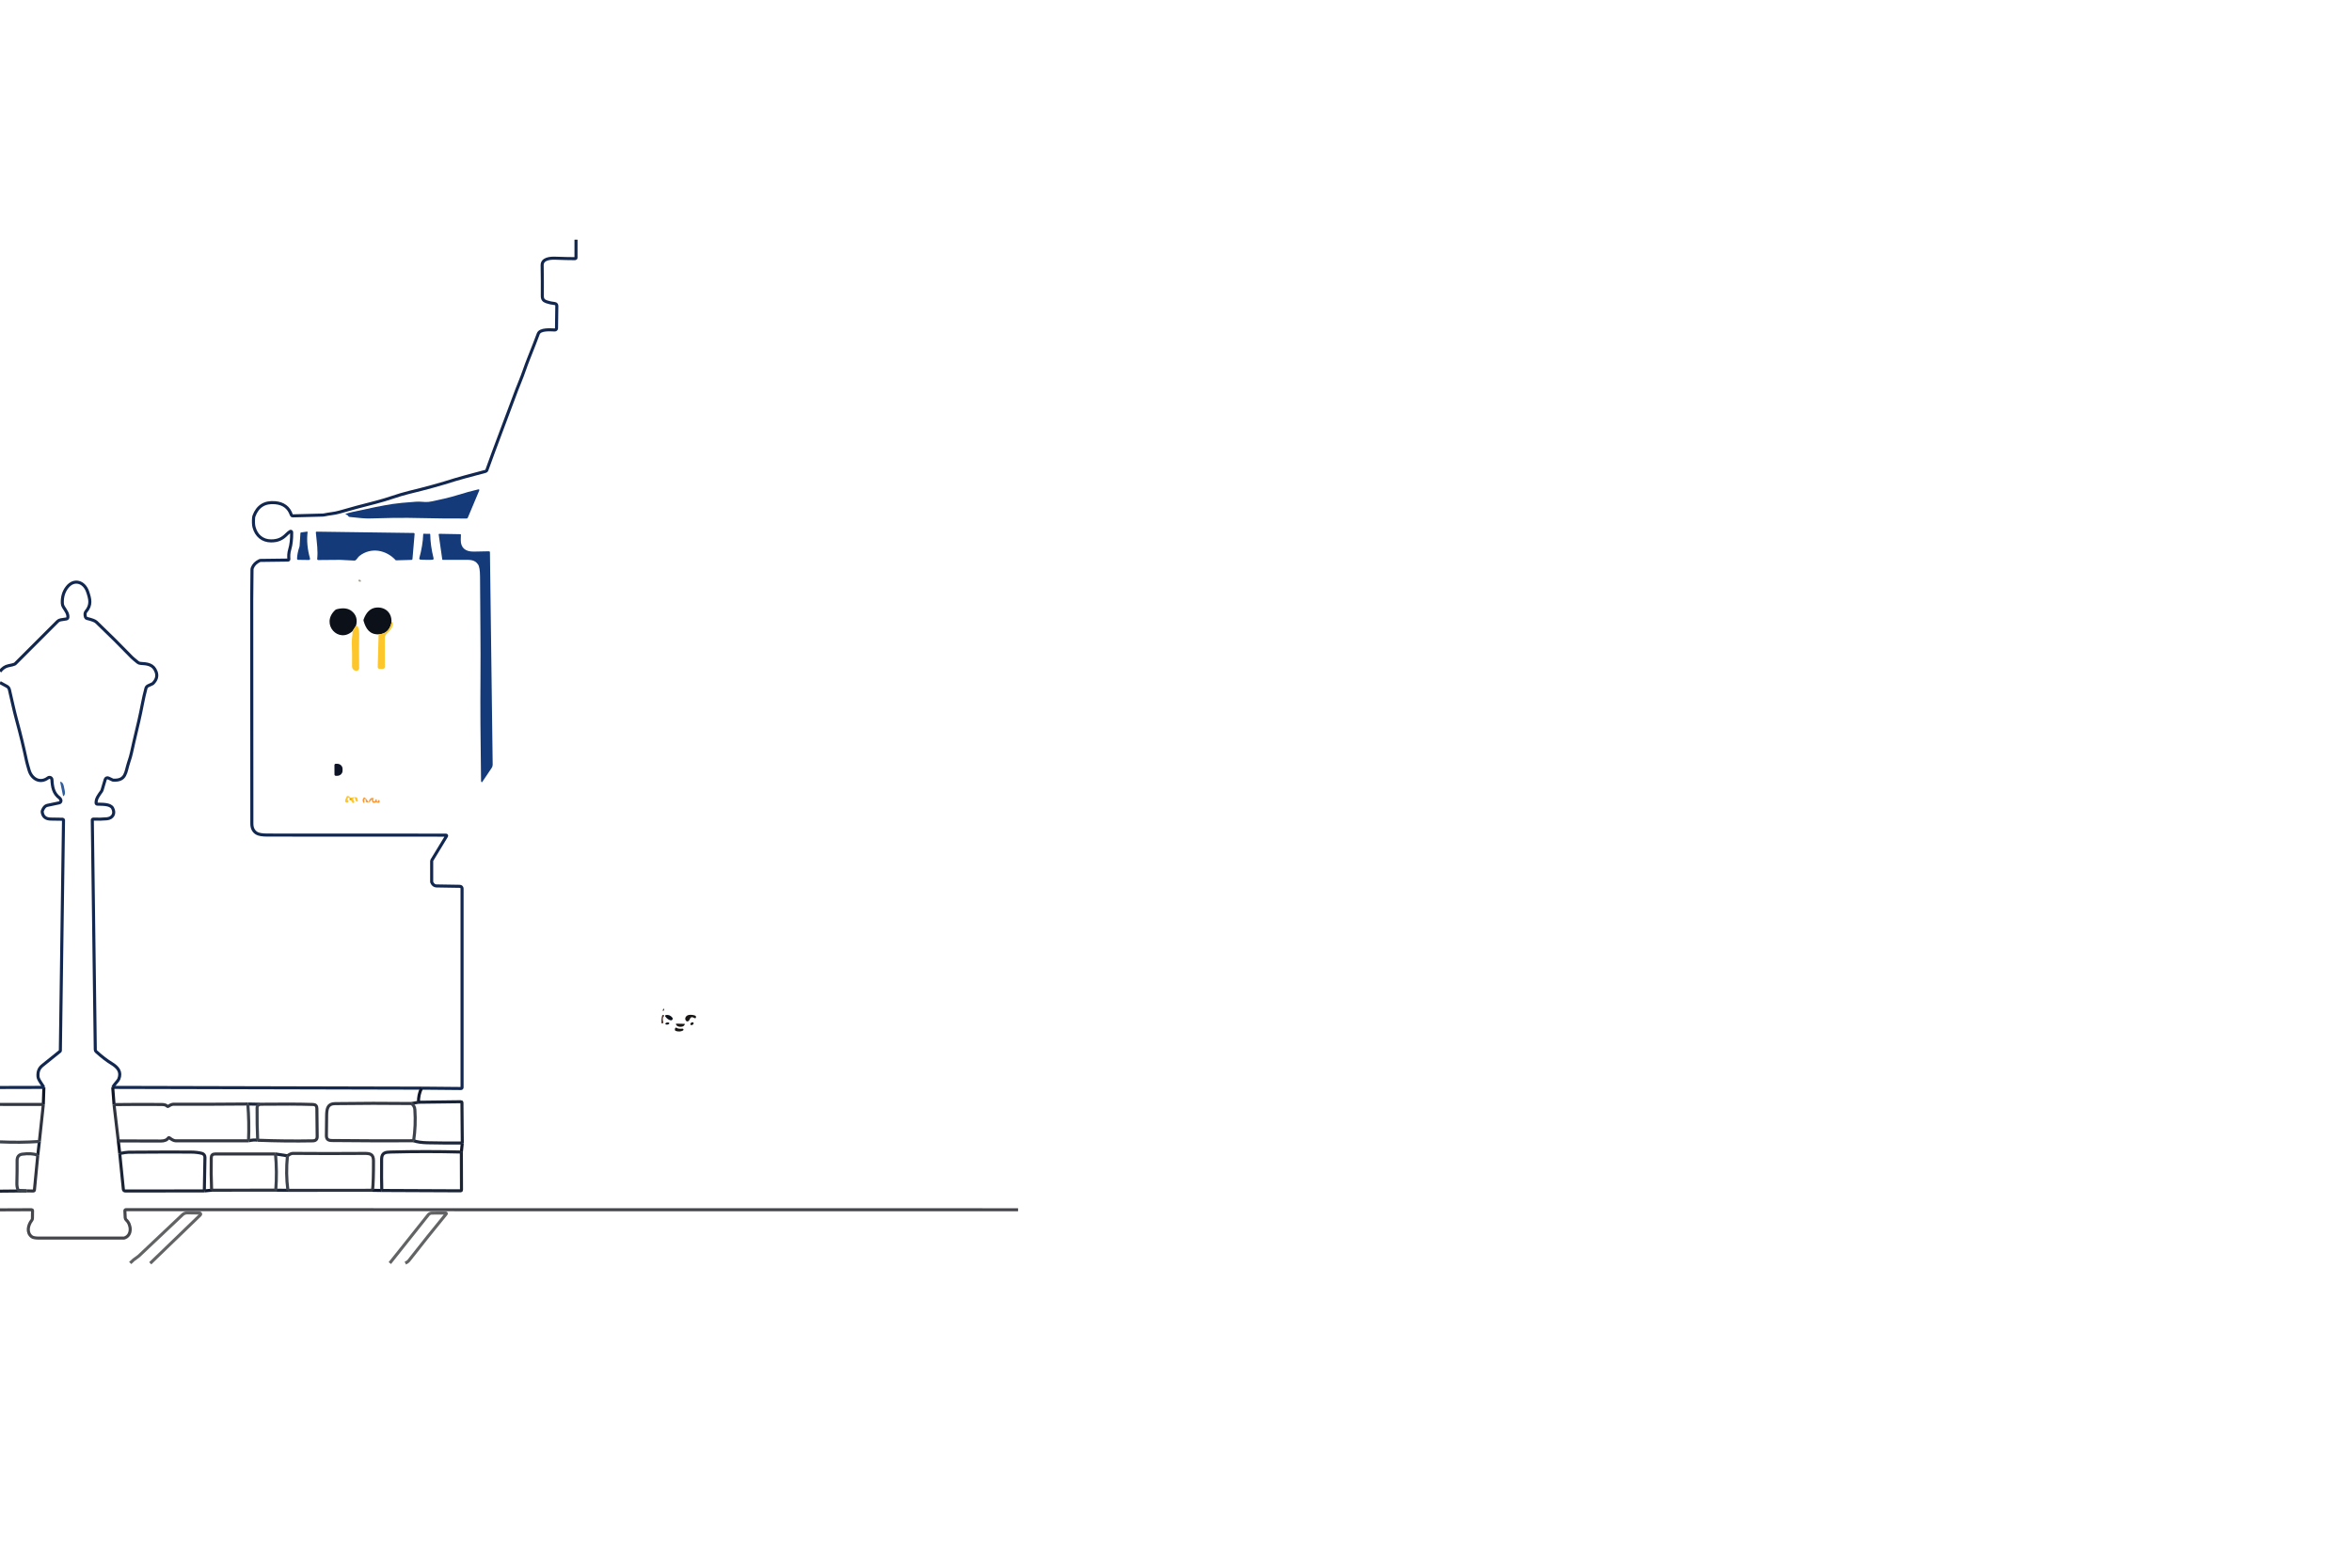
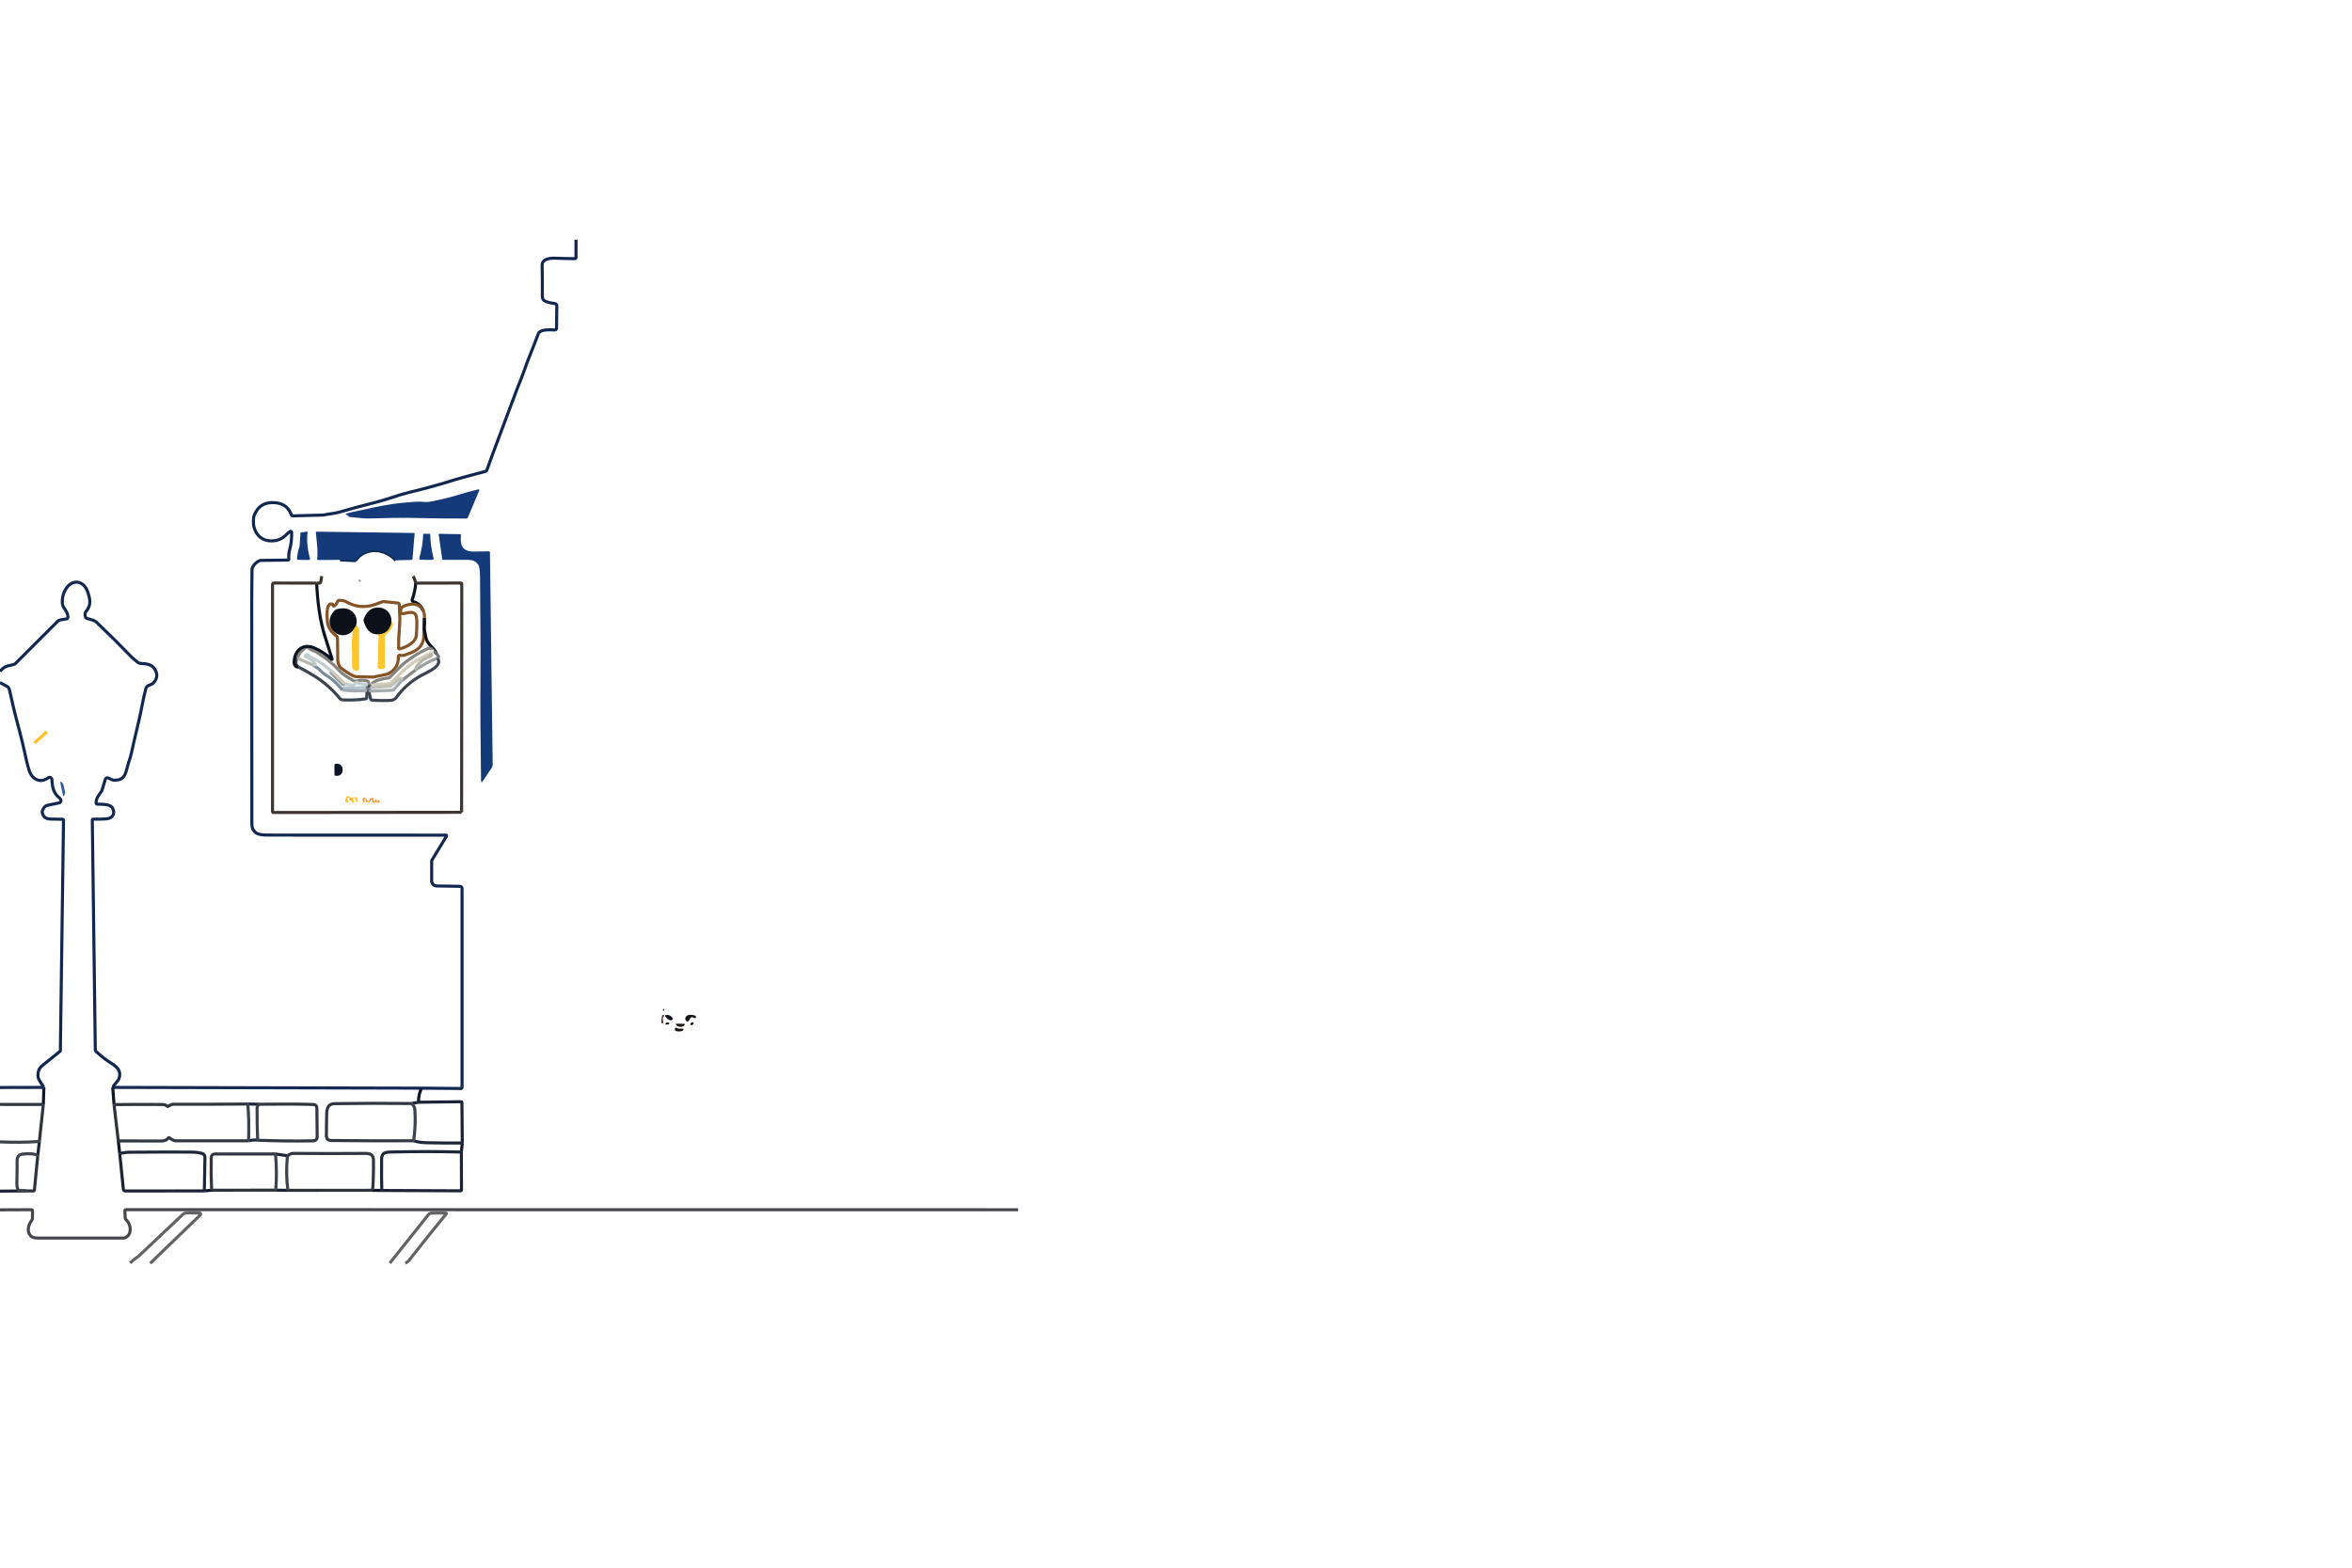
<svg xmlns="http://www.w3.org/2000/svg" version="1.1" viewBox="0.00 0.00 1536.00 1024.00" preserveAspectRatio="none">
  <g stroke-width="2.00" fill="none" stroke-linecap="butt">
    <path stroke="#112750" vector-effect="non-scaling-stroke" d="   M 376.17 156.53   L 376.16 168.37   A 0.58 0.58 0.0 0 1 375.58 168.95   Q 370.38 168.94 362.76 168.66   C 359.17 168.52 353.98 169.01 354.06 173.30   Q 354.25 184.49 354.17 193.21   C 354.15 195.49 354.96 196.42 356.91 197.11   Q 359.24 197.94 362.35 198.29   A 1.46 1.45 3.7 0 1 363.64 199.75   L 363.44 214.46   A 1.09 1.08 0.8 0 1 362.33 215.53   C 359.51 215.46 352.72 214.78 351.52 218.05   Q 349.57 223.37 345.22 234.25   C 343.21 239.26 341.62 244.43 339.55 249.39   Q 337.85 253.47 335.19 260.70   C 329.60 275.87 323.03 292.80 317.92 307.14   A 1.14 1.11 -87.2 0 1 317.15 307.86   Q 300.13 312.37 297.23 313.30   C 287.74 316.35 277.66 319.09 266.86 321.70   C 259.90 323.38 253.10 326.16 245.47 328.08   Q 232.59 331.32 221.55 334.53   C 218.37 335.46 214.98 335.60 211.66 336.34   A 3.77 3.75 -52.3 0 1 210.89 336.44   L 191.08 336.96   A 0.82 0.81 -9.7 0 1 190.29 336.41   Q 187.84 329.07 179.67 328.36   Q 169.39 327.46 165.84 337.08   A 3.60 3.56 57.7 0 0 165.63 338.03   Q 165.30 342.04 165.90 344.35   C 167.33 349.77 171.32 353.31 177.03 353.31   C 181.46 353.32 184.32 351.98 187.25 348.98   Q 188.23 347.98 189.50 347.13   A 0.63 0.63 0.0 0 1 190.48 347.64   Q 190.56 354.34 189.26 358.68   C 188.47 361.31 188.51 363.19 188.65 365.35   A 0.46 0.45 -2.4 0 1 188.20 365.83   L 170.23 366.06   A 2.03 1.96 30.5 0 0 169.40 366.26   Q 165.95 367.93 164.78 370.98   A 3.31 3.20 -35.1 0 0 164.57 372.07   Q 164.41 381.33 164.39 391.98   Q 164.38 398.44 164.48 538.00   Q 164.48 542.35 167.58 544.24   Q 169.56 545.46 174.65 545.46   Q 199.35 545.48 291.29 545.51   A 0.40 0.39 15.7 0 1 291.63 546.11   L 282.05 561.88   A 1.01 0.94 62.5 0 0 281.91 562.39   L 281.91 576.02   A 0.65 0.65 0.0 0 0 281.96 576.27   Q 282.98 578.63 285.01 578.69   Q 292.54 578.90 300.32 578.94   A 1.44 1.44 0.0 0 1 301.75 580.38   L 301.75 710.33   A 0.68 0.67 -0.0 0 1 301.07 711.00   L 275.31 710.77" />
    <path stroke="#132a54" vector-effect="non-scaling-stroke" d="   M 275.31 710.77   L 73.62 710.28" />
    <path stroke="#112750" vector-effect="non-scaling-stroke" d="   M 73.62 710.28   Q 74.37 708.88 75.60 707.50   Q 77.28 705.62 77.61 704.77   C 79.41 700.21 77.07 697.18 72.86 694.64   Q 68.32 691.90 62.77 686.86   A 1.66 1.64 -69.5 0 1 62.23 685.66   L 60.28 535.62   A 0.58 0.57 -88.6 0 1 60.88 535.04   Q 65.78 535.20 69.79 534.83   C 73.65 534.46 75.39 531.25 73.53 527.86   C 71.96 524.98 66.43 525.43 63.54 525.26   A 0.82 0.82 0.0 0 1 62.76 524.46   C 62.69 521.64 64.33 519.64 66.35 516.76   A 1.85 1.76 72.2 0 0 66.64 516.16   L 68.73 509.12   A 1.50 1.49 -69.1 0 1 70.80 508.19   L 73.62 509.52   A 0.74 0.57 52.6 0 0 73.84 509.58   C 82.50 510.11 81.95 504.22 83.96 498.23   Q 85.38 494.01 85.85 491.71   Q 86.65 487.81 90.72 470.65   C 92.42 463.48 93.46 456.32 95.30 449.63   A 2.61 2.61 0.0 0 1 96.73 447.94   L 99.58 446.63   A 0.72 0.70 -79.2 0 0 99.84 446.45   Q 103.44 442.91 101.95 438.84   C 100.13 433.88 96.22 433.60 91.68 433.31   A 3.06 3.01 66.0 0 1 89.95 432.63   Q 86.86 430.13 86.12 429.37   Q 75.59 418.44 62.92 406.32   Q 61.66 405.12 56.72 403.95   A 1.18 1.16 -2.1 0 1 55.86 403.16   Q 55.09 400.70 56.12 399.48   C 59.82 395.14 58.87 391.32 57.21 386.47   C 54.99 379.96 48.32 377.84 43.84 383.55   Q 40.40 387.92 40.71 394.15   A 4.79 4.76 27.9 0 0 41.42 396.43   C 43.09 399.11 44.47 400.76 44.34 403.19   A 1.18 1.18 0.0 0 1 43.35 404.29   L 39.62 404.87   A 3.64 3.61 18.0 0 0 37.60 405.89   L 9.95 433.54   A 1.10 1.10 0.0 0 1 9.60 433.79   Q 8.63 434.25 5.60 434.83   Q 2.33 435.47 0.00 438.61" />
    <path stroke="#46474c" vector-effect="non-scaling-stroke" d="   M 664.87 790.20   L 82.23 790.14   A 0.69 0.68 88.4 0 0 81.55 790.87   L 81.76 795.39   A 2.15 2.13 -70.9 0 0 82.49 796.91   C 85.74 799.79 86.45 807.05 81.15 808.66   A 1.14 0.79 -43.9 0 1 80.84 808.71   Q 62.64 808.78 25.54 808.71   Q 21.91 808.70 20.74 807.82   C 17.23 805.21 18.25 800.24 20.74 797.09   A 2.08 2.07 64.5 0 0 21.18 795.84   L 21.25 790.74   A 0.56 0.55 -89.5 0 0 20.70 790.17   L 0.00 790.26" />
    <path stroke="#1a2435" vector-effect="non-scaling-stroke" d="   M 0.00 778.05   L 17.29 777.88" />
    <path stroke="#2f333d" vector-effect="non-scaling-stroke" d="   M 17.29 777.88   L 21.78 777.94   A 0.70 0.70 0.0 0 0 22.48 777.31   L 24.68 754.56" />
    <path stroke="#1a2435" vector-effect="non-scaling-stroke" d="   M 24.68 754.56   L 25.71 745.61" />
    <path stroke="#2f333d" vector-effect="non-scaling-stroke" d="   M 25.71 745.61   L 28.30 721.40" />
    <path stroke="#10172a" vector-effect="non-scaling-stroke" d="   M 28.30 721.40   L 28.65 710.27" />
    <path stroke="#112750" vector-effect="non-scaling-stroke" d="   M 28.65 710.27   Q 27.57 708.56 26.45 706.87   Q 24.92 704.57 24.83 703.26   C 24.61 699.99 25.34 697.74 28.16 695.60   Q 30.08 694.14 39.21 686.70   A 0.60 0.59 -19.3 0 0 39.42 686.27   L 41.48 535.72   A 0.58 0.58 0.0 0 0 40.93 535.13   Q 38.24 535.00 33.27 535.01   Q 28.27 535.02 27.58 530.53   A 2.15 2.12 -38.6 0 1 27.71 529.44   Q 28.91 526.46 30.87 526.05   Q 38.25 524.50 38.72 524.40   A 1.40 1.39 76.1 0 0 39.77 522.66   C 39.63 522.14 39.30 521.53 38.87 521.21   C 34.89 518.28 34.15 513.98 33.92 509.28   A 1.59 1.59 0.0 0 0 31.37 508.09   C 26.19 512.04 20.67 508.75 19.03 503.19   Q 17.69 498.68 17.36 497.12   Q 14.62 484.14 10.89 470.44   C 8.98 463.42 7.78 457.34 6.13 450.43   A 3.29 3.28 -82.5 0 0 4.50 448.30   L 0.00 445.85" />
    <path stroke="#10172a" vector-effect="non-scaling-stroke" d="   M 73.62 710.28   L 74.47 721.51" />
    <path stroke="#2f333d" vector-effect="non-scaling-stroke" d="   M 74.47 721.51   L 77.26 745.23" />
    <path stroke="#10172a" vector-effect="non-scaling-stroke" d="   M 77.26 745.23   L 78.19 753.45" />
    <path stroke="#1a2435" vector-effect="non-scaling-stroke" d="   M 78.19 753.45   L 80.56 776.84   A 1.23 1.22 -2.8 0 0 81.78 777.94   L 133.44 777.89" />
    <path stroke="#10172a" vector-effect="non-scaling-stroke" d="   M 133.44 777.89   L 138.19 777.43" />
    <path stroke="#2f333d" vector-effect="non-scaling-stroke" d="   M 138.19 777.43   L 180.10 777.41" />
    <path stroke="#1a2435" vector-effect="non-scaling-stroke" d="   M 180.10 777.41   L 188.01 777.51" />
    <path stroke="#2f333d" vector-effect="non-scaling-stroke" d="   M 188.01 777.51   L 243.31 777.50" />
    <path stroke="#10172a" vector-effect="non-scaling-stroke" d="   M 243.31 777.50   L 249.33 777.60" />
    <path stroke="#1a2435" vector-effect="non-scaling-stroke" d="   M 249.33 777.60   L 300.88 777.83   A 0.50 0.49 -0.6 0 0 301.38 777.33   L 301.30 752.50" />
    <path stroke="#10172a" vector-effect="non-scaling-stroke" d="   M 301.30 752.50   L 301.90 746.61" />
    <path stroke="#1a2435" vector-effect="non-scaling-stroke" d="   M 301.90 746.61   L 301.67 720.19   A 0.57 0.56 89.0 0 0 301.10 719.63   L 273.31 719.97" />
    <path stroke="#10172a" vector-effect="non-scaling-stroke" d="   M 273.31 719.97   Q 273.17 715.10 275.31 710.77" />
    <path stroke="#132a54" vector-effect="non-scaling-stroke" d="   M 28.65 710.27   L 0.00 710.34" />
    <path stroke="#323641" vector-effect="non-scaling-stroke" d="   M 28.30 721.40   L 0.00 721.39" />
    <path stroke="#1d2739" vector-effect="non-scaling-stroke" d="   M 273.31 719.97   L 268.71 720.81" />
    <path stroke="#323641" vector-effect="non-scaling-stroke" d="   M 268.71 720.81   Q 243.73 720.52 218.75 720.88   C 214.09 720.94 213.43 724.02 213.32 728.25   Q 213.15 734.89 213.16 741.76   C 213.16 744.17 214.36 744.95 216.77 744.98   Q 243.44 745.26 270.12 745.14" />
    <path stroke="#1d2739" vector-effect="non-scaling-stroke" d="   M 270.12 745.14   Q 273.79 746.33 279.02 746.44   Q 290.25 746.67 301.90 746.61" />
    <path stroke="#1d2739" vector-effect="non-scaling-stroke" d="   M 301.30 752.50   Q 278.21 751.92 255.28 752.49   C 251.80 752.58 249.27 752.83 249.22 757.14   Q 249.10 770.53 249.33 777.60" />
    <path stroke="#323641" vector-effect="non-scaling-stroke" d="   M 243.31 777.50   Q 243.94 771.69 243.91 758.24   C 243.90 753.74 241.68 753.37 237.65 753.40   Q 214.58 753.59 191.25 753.39   Q 189.88 753.38 187.72 754.97" />
    <path stroke="#1d2739" vector-effect="non-scaling-stroke" d="   M 187.72 754.97   L 179.92 753.75" />
    <path stroke="#323641" vector-effect="non-scaling-stroke" d="   M 179.92 753.75   Q 159.47 753.85 140.50 753.77   Q 138.01 753.76 137.96 756.25   Q 137.76 766.90 138.19 777.43" />
    <path stroke="#1d2739" vector-effect="non-scaling-stroke" d="   M 133.44 777.89   L 133.84 755.95   A 2.61 2.60 7.9 0 0 131.89 753.38   Q 128.79 752.58 124.94 752.54   Q 113.73 752.40 83.99 752.62   Q 82.41 752.63 78.19 753.45" />
    <path stroke="#323641" vector-effect="non-scaling-stroke" d="   M 77.26 745.23   Q 91.38 745.33 105.00 745.31   Q 108.66 745.30 109.93 743.29   A 0.45 0.45 0.0 0 1 110.59 743.17   Q 113.15 745.16 114.71 745.16   Q 138.46 745.21 162.30 745.16" />
    <path stroke="#1d2739" vector-effect="non-scaling-stroke" d="   M 162.30 745.16   Q 165.93 744.33 168.27 744.80" />
    <path stroke="#323641" vector-effect="non-scaling-stroke" d="   M 168.27 744.80   Q 186.72 745.51 204.37 745.18   Q 207.18 745.12 207.14 742.29   Q 207.00 733.15 206.94 724.07   Q 206.92 721.53 204.50 721.44   Q 191.74 721.01 169.59 721.28" />
    <path stroke="#1d2739" vector-effect="non-scaling-stroke" d="   M 169.59 721.28   L 161.84 721.13" />
    <path stroke="#323641" vector-effect="non-scaling-stroke" d="   M 161.84 721.13   Q 136.94 721.37 113.50 721.27   Q 111.81 721.26 109.93 722.65   A 0.56 0.56 0.0 0 1 109.17 722.56   Q 108.24 721.46 105.50 721.44   Q 90.10 721.32 74.47 721.51" />
    <path stroke="#3c434c" vector-effect="non-scaling-stroke" d="   M 270.12 745.14   Q 271.65 735.14 270.93 724.77   Q 270.76 722.31 268.71 720.81" />
    <path stroke="#3c434c" vector-effect="non-scaling-stroke" d="   M 161.84 721.13   Q 162.82 733.09 162.30 745.16" />
    <path stroke="#3c434c" vector-effect="non-scaling-stroke" d="   M 169.59 721.28   Q 167.92 721.96 167.90 723.55   Q 167.80 734.26 168.27 744.80" />
    <path stroke="#3c434c" vector-effect="non-scaling-stroke" d="   M 25.71 745.61   Q 12.87 746.46 0.00 745.86" />
    <path stroke="#3c434c" vector-effect="non-scaling-stroke" d="   M 24.68 754.56   Q 20.62 753.06 14.49 753.90   Q 11.13 754.37 11.17 758.20   Q 11.23 764.20 11.02 773.01   Q 10.97 775.04 11.66 776.95   A 0.96 0.94 -7.8 0 0 12.50 777.57   L 17.29 777.88" />
    <path stroke="#3c434c" vector-effect="non-scaling-stroke" d="   M 187.72 754.97   Q 186.54 766.58 188.01 777.51" />
    <path stroke="#3c434c" vector-effect="non-scaling-stroke" d="   M 180.10 777.41   Q 181.01 765.37 179.92 753.75" />
    <path stroke="#626364" vector-effect="non-scaling-stroke" d="   M 264.70 825.09   Q 266.34 824.25 266.86 823.59   Q 279.33 807.62 291.41 792.91   A 0.35 0.35 0.0 0 0 291.14 792.34   L 282.05 792.38   A 3.04 3.03 19.1 0 0 279.67 793.53   L 254.59 825.03" />
    <path stroke="#626364" vector-effect="non-scaling-stroke" d="   M 98.12 825.17   L 130.84 793.59   A 0.73 0.73 0.0 0 0 130.34 792.33   L 122.31 792.22   A 4.48 4.46 23.7 0 0 119.20 793.43   L 90.67 820.39   A 7.92 7.45 5.6 0 1 89.66 821.17   Q 87.20 822.73 85.03 824.99" />
+     <path stroke="#10254a" vector-effect="non-scaling-stroke" d="   M 258.50 366.00   C 252.25 359.16 242.32 357.23 234.75 363.13   C 233.73 363.93 233.22 365.13 232.32 365.86   A 1.40 1.37 26.2 0 1 231.40 366.16   L 222.03 365.69" />
+     <path stroke="#3c332b" vector-effect="non-scaling-stroke" d="   M 269.78 376.35   Q 270.92 378.20 271.52 380.89" />
+     <path stroke="#0d1220" vector-effect="non-scaling-stroke" d="   M 271.52 380.89   Q 271.12 386.20 269.20 391.74   A 0.95 0.93 -72.1 0 0 269.81 392.95   Q 274.80 394.43 276.54 399.29" />
+     <path stroke="#845427" vector-effect="non-scaling-stroke" d="   M 276.54 399.29   C 274.01 393.77 268.80 393.83 263.90 395.84   Q 261.55 396.80 261.61 399.39   A 1.52 1.51 -5.3 0 0 263.37 400.85   C 265.74 400.48 270.89 398.39 271.86 402.66   Q 272.57 405.79 271.90 414.87   C 271.53 419.90 265.13 422.81 260.97 423.84   A 0.53 0.52 82.7 0 1 260.32 423.33   Q 260.25 417.00 260.98 407.78   C 261.32 403.50 260.92 400.03 260.73 394.73   A 0.85 0.85 0.0 0 0 259.97 393.92   L 250.39 392.92   A 0.98 0.94 -51.8 0 0 249.96 392.98   Q 244.08 395.24 241.95 395.70   Q 233.65 397.45 226.00 393.03   Q 224.18 391.97 221.10 392.22   A 0.77 0.77 0.0 0 0 220.43 392.78   Q 219.86 394.78 218.29 395.80   A 0.56 0.56 0.0 0 1 217.43 395.46   L 217.33 395.02   A 0.69 0.69 0.0 0 0 216.83 394.52   C 212.44 393.41 213.65 405.36 213.94 406.84   Q 214.97 411.95 219.47 415.19   A 2.32 2.29 -72.5 0 1 220.42 417.04   Q 220.43 426.63 220.55 430.51   C 220.62 432.61 221.20 435.13 222.56 436.22   Q 226.64 439.45 230.85 441.53   A 4.16 4.05 -30.2 0 0 232.53 441.95   L 243.42 442.26   A 2.54 2.19 35.2 0 0 244.04 442.20   L 252.99 440.35   A 1.16 0.93 20.3 0 0 253.32 440.24   Q 260.46 436.57 260.14 428.90   A 0.89 0.89 0.0 0 1 261.23 428.00   Q 262.62 428.34 263.60 428.05   C 270.65 425.89 276.79 423.55 276.77 414.77   Q 276.76 409.12 277.11 403.53" />
+     <path stroke="#0d1220" vector-effect="non-scaling-stroke" d="   M 277.11 403.53   Q 277.44 406.74 277.11 410.00   Q 277.01 410.98 278.15 416.48   C 279.20 421.52 283.61 422.69 285.21 427.33" />
+     <path stroke="#6b6e70" vector-effect="non-scaling-stroke" d="   M 285.21 427.33   L 282.31 424.38" />
+     <path stroke="#85847e" vector-effect="non-scaling-stroke" d="   M 282.31 424.38   Q 281.26 422.81 279.05 423.80   Q 271.87 427.01 264.51 432.75   C 261.06 435.43 258.34 438.79 254.82 442.16   A 2.73 2.69 18.3 0 1 253.34 442.89   C 249.53 443.48 246.02 443.94 242.94 446.46" />
+     <path stroke="#585653" vector-effect="non-scaling-stroke" d="   M 242.94 446.46   Q 242.18 447.23 241.73 448.21" />
+     <path stroke="#0d1220" vector-effect="non-scaling-stroke" d="   M 241.73 448.21   Q 240.95 448.64 240.12 448.46" />
+     <path stroke="#4a5969" vector-effect="non-scaling-stroke" d="   M 240.12 448.46   L 240.21 446.93" />
+     <path stroke="#85847e" vector-effect="non-scaling-stroke" d="   M 240.21 446.93   Q 240.79 446.04 240.50 445.26   A 0.76 0.75 -1.6 0 0 240.02 444.81   Q 236.62 443.80 233.22 444.72" />
+     <path stroke="#4a5969" vector-effect="non-scaling-stroke" d="   M 233.22 444.72   Q 232.51 445.04 231.69 445.05" />
+     <path stroke="#85847e" vector-effect="non-scaling-stroke" d="   M 231.69 445.05   Q 224.35 441.05 222.00 438.48   Q 215.21 431.03 206.50 425.84   A 4.87 4.68 -19.5 0 0 205.66 425.46   Q 203.07 424.59 201.26 423.08   A 1.26 1.25 47.8 0 0 199.77 423.00   Q 195.17 426.02 194.25 429.95" />
+     <path stroke="#3d4249" vector-effect="non-scaling-stroke" d="   M 194.25 429.95   Q 191.94 433.44 194.88 435.69" />
+     <path stroke="#0d1220" vector-effect="non-scaling-stroke" d="   M 194.88 435.69   Q 191.53 435.77 192.22 430.87   C 193.17 424.14 198.35 420.34 205.09 423.17   C 209.57 425.05 213.15 427.53 216.60 430.70   A 0.18 0.18 0.0 0 0 216.89 430.52   Q 213.44 419.40 212.45 416.39   C 208.74 405.10 207.39 392.80 206.79 380.89" />
+     <path stroke="#3c332b" vector-effect="non-scaling-stroke" d="   M 206.79 380.89   L 208.81 380.88   A 0.59 0.59 0.0 0 0 209.39 380.40   L 210.12 376.33" />
+     <path stroke="#969fa3" vector-effect="non-scaling-stroke" d="   M 217.54 439.22   Q 216.87 438.99 216.44 439.01   A 0.31 0.31 0.0 0 0 216.24 439.54   L 223.64 446.94   A 0.76 0.72 66.5 0 0 224.16 447.16   Q 225.22 447.18 225.13 446.50" />
+     <path stroke="#c3cdcd" vector-effect="non-scaling-stroke" d="   M 233.22 444.72   Q 232.95 446.15 234.53 446.42   Q 237.33 446.91 240.21 446.93" />
+     <path stroke="#b0c3ce" vector-effect="non-scaling-stroke" d="   M 239.92 448.95   Q 232.47 449.54 225.00 449.41   Q 223.18 449.38 223.74 450.76" />
+     <path stroke="#7b8b98" vector-effect="non-scaling-stroke" d="   M 223.74 450.76   Q 218.35 444.51 214.74 442.24   Q 210.28 439.42 208.13 436.92   A 2.01 1.91 -1.5 0 0 207.74 436.57   L 204.66 434.55" />
+     <path stroke="#e4e2d5" vector-effect="non-scaling-stroke" d="   M 282.31 424.38   Q 282.51 426.57 280.10 427.15" />
+     <path stroke="#d1cab8" vector-effect="non-scaling-stroke" d="   M 280.10 427.15   Q 270.53 431.99 267.53 434.55   Q 261.76 439.46 256.19 445.35   A 4.22 4.21 -70.7 0 1 253.50 446.65   Q 248.86 447.05 243.54 447.25   Q 243.15 447.27 243.00 447.04   Q 242.87 446.83 242.94 446.46" />
+     <path stroke="#9c9fa0" vector-effect="non-scaling-stroke" d="   M 285.82 429.79   Q 278.92 432.32 271.19 437.77" />
+     <path stroke="#b7b4aa" vector-effect="non-scaling-stroke" d="   M 271.19 437.77   Q 271.84 434.84 274.63 432.41   Q 277.65 429.78 281.46 428.52   A 0.57 0.55 -87.2 0 0 281.80 428.20   Q 281.95 427.82 281.84 427.41   Q 281.76 427.14 281.04 427.19   Q 280.60 427.22 280.10 427.15" />
+     <path stroke="#3c3531" vector-effect="non-scaling-stroke" d="   M 301.46 530.59   L 301.57 381.56   A 0.73 0.73 0.0 0 0 300.84 380.83   L 271.52 380.89" />
+     <path stroke="#3e444f" vector-effect="non-scaling-stroke" d="   M 194.88 435.69   Q 200.20 438.41 205.08 441.44   Q 214.86 447.52 221.97 456.27   A 2.35 2.33 -17.4 0 0 223.63 457.13   Q 231.12 457.61 238.84 456.49   A 0.79 0.79 0.0 0 0 239.52 455.73   L 239.66 451.07" />
+     <path stroke="#737c85" vector-effect="non-scaling-stroke" d="   M 239.66 451.07   L 239.92 448.95" />
+     <path stroke="#4a5b6f" vector-effect="non-scaling-stroke" d="   M 239.92 448.95   L 240.12 448.46" />
+     <path stroke="#59585a" vector-effect="non-scaling-stroke" d="   M 241.73 448.21   L 241.72 449.30" />
+     <path stroke="#737c85" vector-effect="non-scaling-stroke" d="   M 241.72 449.30   L 241.47 450.71" />
+     <path stroke="#3e444f" vector-effect="non-scaling-stroke" d="   M 241.47 450.71   C 240.56 452.64 241.76 454.57 242.03 456.44   A 1.00 0.98 88.1 0 0 242.93 457.30   Q 250.03 457.85 255.53 457.44   Q 257.59 457.28 259.05 455.28   Q 265.39 446.60 274.85 441.35   C 279.63 438.71 284.47 436.97 286.24 433.48   Q 286.95 432.07 285.82 429.79" />
+     <path stroke="#6b7077" vector-effect="non-scaling-stroke" d="   M 285.82 429.79   Q 287.17 428.85 285.21 427.33" />
+     <path stroke="#84562e" vector-effect="non-scaling-stroke" d="   M 277.11 403.53   Q 277.43 401.31 276.54 399.29" />
+     <path stroke="#898883" vector-effect="non-scaling-stroke" d="   M 271.19 437.77   L 262.48 444.45" />
+     <path stroke="#bec0b9" vector-effect="non-scaling-stroke" d="   M 262.48 444.45   L 262.39 443.74   A 0.78 0.78 0.0 0 0 261.11 443.23   L 255.77 447.66   A 2.09 2.09 0.0 0 1 254.62 448.14   L 241.72 449.30" />
+     <path stroke="#3c3531" vector-effect="non-scaling-stroke" d="   M 206.79 380.89   L 179.00 380.83   A 1.04 1.03 90.0 0 0 177.97 381.87   L 177.97 530.09   A 0.63 0.63 0.0 0 0 178.60 530.72   L 301.46 530.59" />
+     <path stroke="#c3cdcd" vector-effect="non-scaling-stroke" d="   M 231.69 445.05   Q 232.28 446.32 231.64 447.10   A 0.86 0.85 14.6 0 1 231.09 447.42   Q 228.08 447.85 225.13 446.50" />
+     <path stroke="#d1cab8" vector-effect="non-scaling-stroke" d="   M 225.13 446.50   L 217.54 439.22" />
+     <path stroke="#c3cdcd" vector-effect="non-scaling-stroke" d="   M 217.54 439.22   Q 214.48 436.71 212.91 435.42   Q 210.85 433.73 207.82 431.81   Q 205.94 430.62 202.95 429.34   C 201.64 428.78 201.50 427.27 199.90 427.67   A 0.73 0.73 0.0 0 0 199.80 429.05   Q 202.75 430.28 205.70 433.23   A 0.69 0.69 0.0 0 1 205.37 434.39   L 204.66 434.55" />
+     <path stroke="#b6b6ad" vector-effect="non-scaling-stroke" d="   M 204.66 434.55   L 194.25 429.95" />
+     <path stroke="#a3abae" vector-effect="non-scaling-stroke" d="   M 223.74 450.76   Q 231.19 451.62 239.66 451.07" />
+     <path stroke="#a3abae" vector-effect="non-scaling-stroke" d="   M 241.47 450.71   Q 241.59 451.05 241.93 451.28   Q 242.22 451.48 242.64 451.45   Q 248.90 451.08 255.50 450.99   A 2.58 2.58 0.0 0 0 257.37 450.14   L 262.48 444.45" />
+     <path stroke="#fdc027" vector-effect="non-scaling-stroke" d="   M 30.64 477.93   L 22.45 485.31" />
+     <path stroke="#856c23" vector-effect="non-scaling-stroke" d="   M 255.53 407.25   Q 253.76 414.05 247.25 414.35" />
+     <path stroke="#856c23" vector-effect="non-scaling-stroke" d="   M 232.51 408.67   L 230.27 412.18" />
  </g>
  <g fill="#0c1019">
    <path d="   M 255.53 407.25   Q 253.76 414.05 247.25 414.35   C 241.34 414.51 238.95 410.66 237.46 405.65   A 1.84 1.83 -43.3 0 1 237.50 404.50   C 239.00 400.47 241.54 397.05 246.19 396.82   C 252.35 396.53 256.43 401.15 255.53 407.25   Z" />
    <path d="   M 232.51 408.67   L 230.27 412.18   C 221.24 420.68 209.07 407.69 218.83 398.53   A 2.62 2.49 15.5 0 1 219.99 397.91   Q 226.27 396.36 229.74 399.20   Q 234.10 402.76 232.51 408.67   Z" />
    <path d="   M 434.51 664.02   A 0.65 0.65 0.0 0 1 434.94 662.98   Q 437.46 662.64 439.08 664.71   A 1.09 1.09 0.0 0 1 438.06 666.46   Q 436.15 666.17 434.51 664.02   Z" />
    <ellipse cx="0.00" cy="0.00" transform="translate(435.82,668.57) rotate(-8.1)" rx="1.32" ry="0.69" />
  </g>
  <g fill="#fdc72c">
    <path d="   M 247.25 414.35   Q 253.76 414.05 255.53 407.25   Q 255.87 406.84 256.10 406.15   A 0.17 0.17 0.0 0 1 256.43 406.17   C 257.04 409.47 254.87 411.73 252.42 414.08   A 3.63 3.62 -22.1 0 0 251.30 416.72   L 251.38 435.54   A 1.43 1.42 0.2 0 1 249.93 436.97   L 247.93 436.94   A 1.27 1.27 0.0 0 1 246.67 435.63   L 247.25 414.35   Z" />
    <path d="   M 230.27 412.18   L 232.51 408.67   Q 233.64 408.72 234.09 410.34   Q 234.64 412.38 234.59 414.34   Q 234.35 424.63 234.57 436.30   A 1.88 1.88 0.0 0 1 232.27 438.17   L 232.17 438.15   A 2.92 2.92 0.0 0 1 229.90 435.25   Q 230.04 426.96 229.73 420.33   C 229.62 417.82 230.25 414.95 230.27 412.18   Z" />
    <path d="   M 233.14 523.66   Q 232.16 523.36 231.85 521.65   Q 231.74 520.99 231.17 521.18   Q 230.75 521.33 230.64 521.96   A 0.63 0.60 -62.9 0 0 230.79 522.46   Q 231.60 523.32 231.28 524.16   A 0.62 0.62 0.0 0 1 230.17 524.25   Q 229.32 522.78 228.72 522.68   A 0.81 0.07 9.7 0 1 227.92 522.47   Q 228.08 522.05 228.17 521.93   A 0.52 0.51 -54.2 0 0 228.06 521.20   L 227.97 521.14   A 0.53 0.52 -54.5 0 0 227.23 521.27   Q 226.47 522.39 227.40 522.88   A 0.95 0.70 -23.0 0 1 226.57 524.27   Q 224.40 524.24 226.37 520.35   A 0.84 0.84 0.0 0 1 227.64 520.06   L 228.52 520.74   A 1.26 1.25 55.0 0 0 229.69 520.95   Q 230.18 520.79 232.11 520.73   Q 233.08 520.70 233.42 521.50   Q 233.60 521.94 233.67 523.25   A 0.41 0.41 0.0 0 1 233.14 523.66   Z" />
  </g>
  <g fill="#191512">
    <path d="   M 453.63 665.05   Q 452.48 664.41 451.99 664.41   C 450.86 664.41 450.64 665.45 450.10 666.41   A 1.36 1.17 -53.5 0 1 448.12 666.86   C 446.65 665.31 448.04 663.30 449.74 662.99   Q 451.70 662.62 453.88 663.34   A 0.97 0.97 0.0 0 1 454.53 664.42   L 454.50 664.64   A 0.59 0.59 0.0 0 1 453.63 665.05   Z" />
    <ellipse cx="0.00" cy="0.00" transform="translate(451.91,668.68) rotate(-30.7)" rx="1.16" ry="0.81" />
    <path d="   M 447.11 668.77   A 0.07 0.07 0.0 0 1 447.18 668.85   L 447.18 668.88   A 2.60 1.88 1.3 0 1 444.54 670.70   L 444.00 670.68   A 2.60 1.88 1.3 0 1 441.44 668.75   L 441.44 668.72   A 0.07 0.07 0.0 0 1 441.51 668.65   L 447.11 668.77   Z" />
    <path d="   M 441.91 671.37   Q 442.89 672.19 445.66 671.91   A 0.65 0.64 -62.0 0 1 446.03 673.12   Q 444.01 674.20 441.42 673.44   A 0.97 0.96 14.7 0 1 440.75 672.30   L 440.87 671.73   A 0.65 0.64 -63.9 0 1 441.91 671.37   Z" />
  </g>
  <g fill="#5b332a">
    <ellipse cx="0.00" cy="0.00" transform="translate(433.31,659.62) rotate(-65.5)" rx="0.81" ry="0.40" />
    <path d="   M 433.19 662.97   L 433.56 663.13   A 0.36 0.36 0.0 0 1 433.64 663.75   Q 432.37 664.75 433.16 667.56   Q 433.29 668.00 432.96 668.36   Q 432.78 668.56 432.44 668.54   Q 432.00 668.51 431.98 668.24   Q 431.76 665.41 432.43 663.32   A 0.57 0.57 0.0 0 1 433.19 662.97   Z" />
  </g>
  <g fill="#143a7a">
    <path d="   M 225.84 335.64   Q 226.56 335.24 230.16 334.43   Q 247.33 330.59 256.19 329.22   Q 260.95 328.48 271.37 327.74   C 274.23 327.54 275.53 327.83 277.72 327.90   A 17.10 17.08 -50.3 0 0 281.99 327.50   C 287.69 326.24 293.12 325.18 299.29 323.24   Q 305.44 321.30 312.43 319.63   A 0.50 0.50 0.0 0 1 313.01 320.31   L 305.51 338.14   A 0.91 0.89 -78.8 0 1 304.70 338.69   Q 293.18 338.82 266.51 338.26   Q 259.89 338.12 241.25 338.66   Q 237.64 338.76 228.26 337.66   A 1.13 1.13 0.0 0 1 227.37 337.03   Q 227.01 336.31 225.93 336.14   A 0.27 0.27 0.0 0 1 225.84 335.64   Z" />
    <path d="   M 200.88 347.57   Q 199.87 355.56 202.46 364.82   A 0.76 0.76 0.0 0 1 201.72 365.78   L 194.70 365.68   A 0.73 0.73 0.0 0 1 193.98 364.93   Q 194.11 361.36 195.55 357.09   A 2.03 1.89 58.9 0 0 195.66 356.57   L 196.20 348.22   A 0.46 0.45 88.5 0 1 196.59 347.80   L 200.54 347.24   A 0.30 0.29 -0.1 0 1 200.88 347.57   Z" />
    <path d="   M 258.50 366.00   C 252.25 359.16 242.32 357.23 234.75 363.13   C 233.73 363.93 233.22 365.13 232.32 365.86   A 1.40 1.37 26.2 0 1 231.40 366.16   L 222.03 365.69   L 207.81 365.81   A 0.66 0.65 -87.6 0 1 207.15 365.09   C 207.69 359.50 207.02 355.59 206.26 347.80   A 0.49 0.48 87.9 0 1 206.75 347.27   L 270.15 348.14   A 0.62 0.62 0.0 0 1 270.76 348.82   L 269.37 365.14   A 0.64 0.64 0.0 0 1 268.76 365.72   L 258.50 366.00   Z" />
    <path d="   M 278.48 365.69   Q 275.40 365.66 274.43 365.52   A 0.73 0.72 11.9 0 1 273.83 364.61   Q 276.13 356.25 276.39 348.95   A 0.34 0.34 0.0 0 1 276.74 348.62   Q 278.34 348.69 278.68 348.69   Q 279.03 348.70 280.62 348.67   A 0.34 0.34 0.0 0 1 280.97 349.00   Q 281.06 356.31 283.16 364.72   A 0.73 0.72 -10.5 0 1 282.54 365.61   Q 281.57 365.73 278.48 365.69   Z" />
    <path d="   M 301.00 349.34   Q 300.95 349.53 300.91 352.68   C 300.85 357.78 303.84 360.34 309.28 360.30   Q 314.93 360.25 319.29 360.10   A 0.64 0.64 0.0 0 1 319.96 360.73   L 321.75 499.42   A 3.76 3.75 -28.6 0 1 321.11 501.58   L 314.91 510.80   A 0.33 0.33 0.0 0 1 314.35 510.77   Q 314.16 510.42 314.15 509.77   Q 313.55 468.88 313.77 443.45   C 313.96 421.34 313.61 403.75 313.49 376.67   Q 313.47 370.50 312.16 368.66   C 309.74 365.22 306.58 365.73 301.99 365.68   Q 296.73 365.63 289.18 365.69   A 0.36 0.36 0.0 0 1 288.82 365.38   L 286.50 349.14   A 0.41 0.40 -3.6 0 1 286.91 348.68   L 300.70 348.93   A 0.32 0.31 9.5 0 1 301.00 349.34   Z" />
  </g>
  <path fill="#2f5d9e" d="   M 39.28 510.73   A 0.04 0.04 0.0 0 1 39.31 510.68   L 39.32 510.68   A 3.00 1.73 78.3 0 1 41.62 513.27   L 42.34 516.75   A 3.00 1.73 78.3 0 1 41.26 520.04   L 41.25 520.04   A 0.04 0.04 0.0 0 1 41.20 520.01   L 39.28 510.73   Z" />
  <path fill="#fb9835" d="   M 246.75 523.55   Q 246.77 523.54 246.97 522.88   A 0.46 0.46 0.0 0 1 247.86 522.89   Q 248.11 523.83 247.76 524.15   Q 247.30 524.58 246.70 524.34   Q 246.27 524.16 246.14 524.13   A 1.50 1.47 39.4 0 0 245.25 524.21   C 243.87 524.77 242.91 524.25 242.86 522.76   A 0.35 0.34 -39.8 0 0 242.18 522.70   Q 241.81 524.31 239.50 524.09   A 0.73 0.72 -88.7 0 1 238.85 523.40   L 238.79 522.23   A 0.29 0.29 0.0 0 0 238.48 521.95   L 238.15 521.96   A 0.31 0.30 -3.8 0 0 237.86 522.28   L 237.94 524.08   A 0.35 0.35 0.0 0 1 237.29 524.29   Q 236.25 522.64 237.47 521.10   A 0.63 0.63 0.0 0 1 238.39 521.03   Q 240.05 522.61 240.30 523.55   A 0.31 0.31 0.0 0 0 240.85 523.64   Q 240.95 523.48 241.03 523.11   A 2.29 1.93 -71.8 0 1 243.88 521.35   Q 244.12 521.46 243.72 522.28   Q 243.47 522.78 243.92 523.21   Q 244.13 523.40 244.40 523.47   A 0.49 0.48 -79.7 0 0 244.99 523.06   Q 245.10 522.22 245.47 522.08   Q 245.93 521.91 246.07 522.47   Q 246.13 522.72 246.10 523.16   A 0.43 0.42 -13.8 0 0 246.75 523.55   Z" />
  <path fill="#0d1426" d="   M 218.41 499.74   A 0.84 0.84 0.0 0 1 219.25 498.90   L 220.24 498.90   A 3.47 3.32 -0.1 0 1 223.72 502.22   L 223.72 503.42   A 3.47 3.32 -0.1 0 1 220.26 506.74   L 219.27 506.74   A 0.84 0.84 0.0 0 1 218.43 505.90   L 218.41 499.74   Z" />
  <path fill="#a49c8d" d="   M 234.38 379.76   Q 234.01 379.61 234.10 379.06   Q 234.19 378.46 235.08 378.73   A 0.81 0.66 28.0 0 1 235.56 379.89   Q 235.32 380.15 234.38 379.76   Z" />
  <path fill="#554541" d="   M 229.32 521.77   Q 229.43 522.13 229.35 522.27   A 0.29 0.29 0.0 0 1 228.86 522.28   Q 228.83 522.23 228.96 521.77   A 0.19 0.19 0.0 0 1 229.32 521.77   Z" />
</svg>
